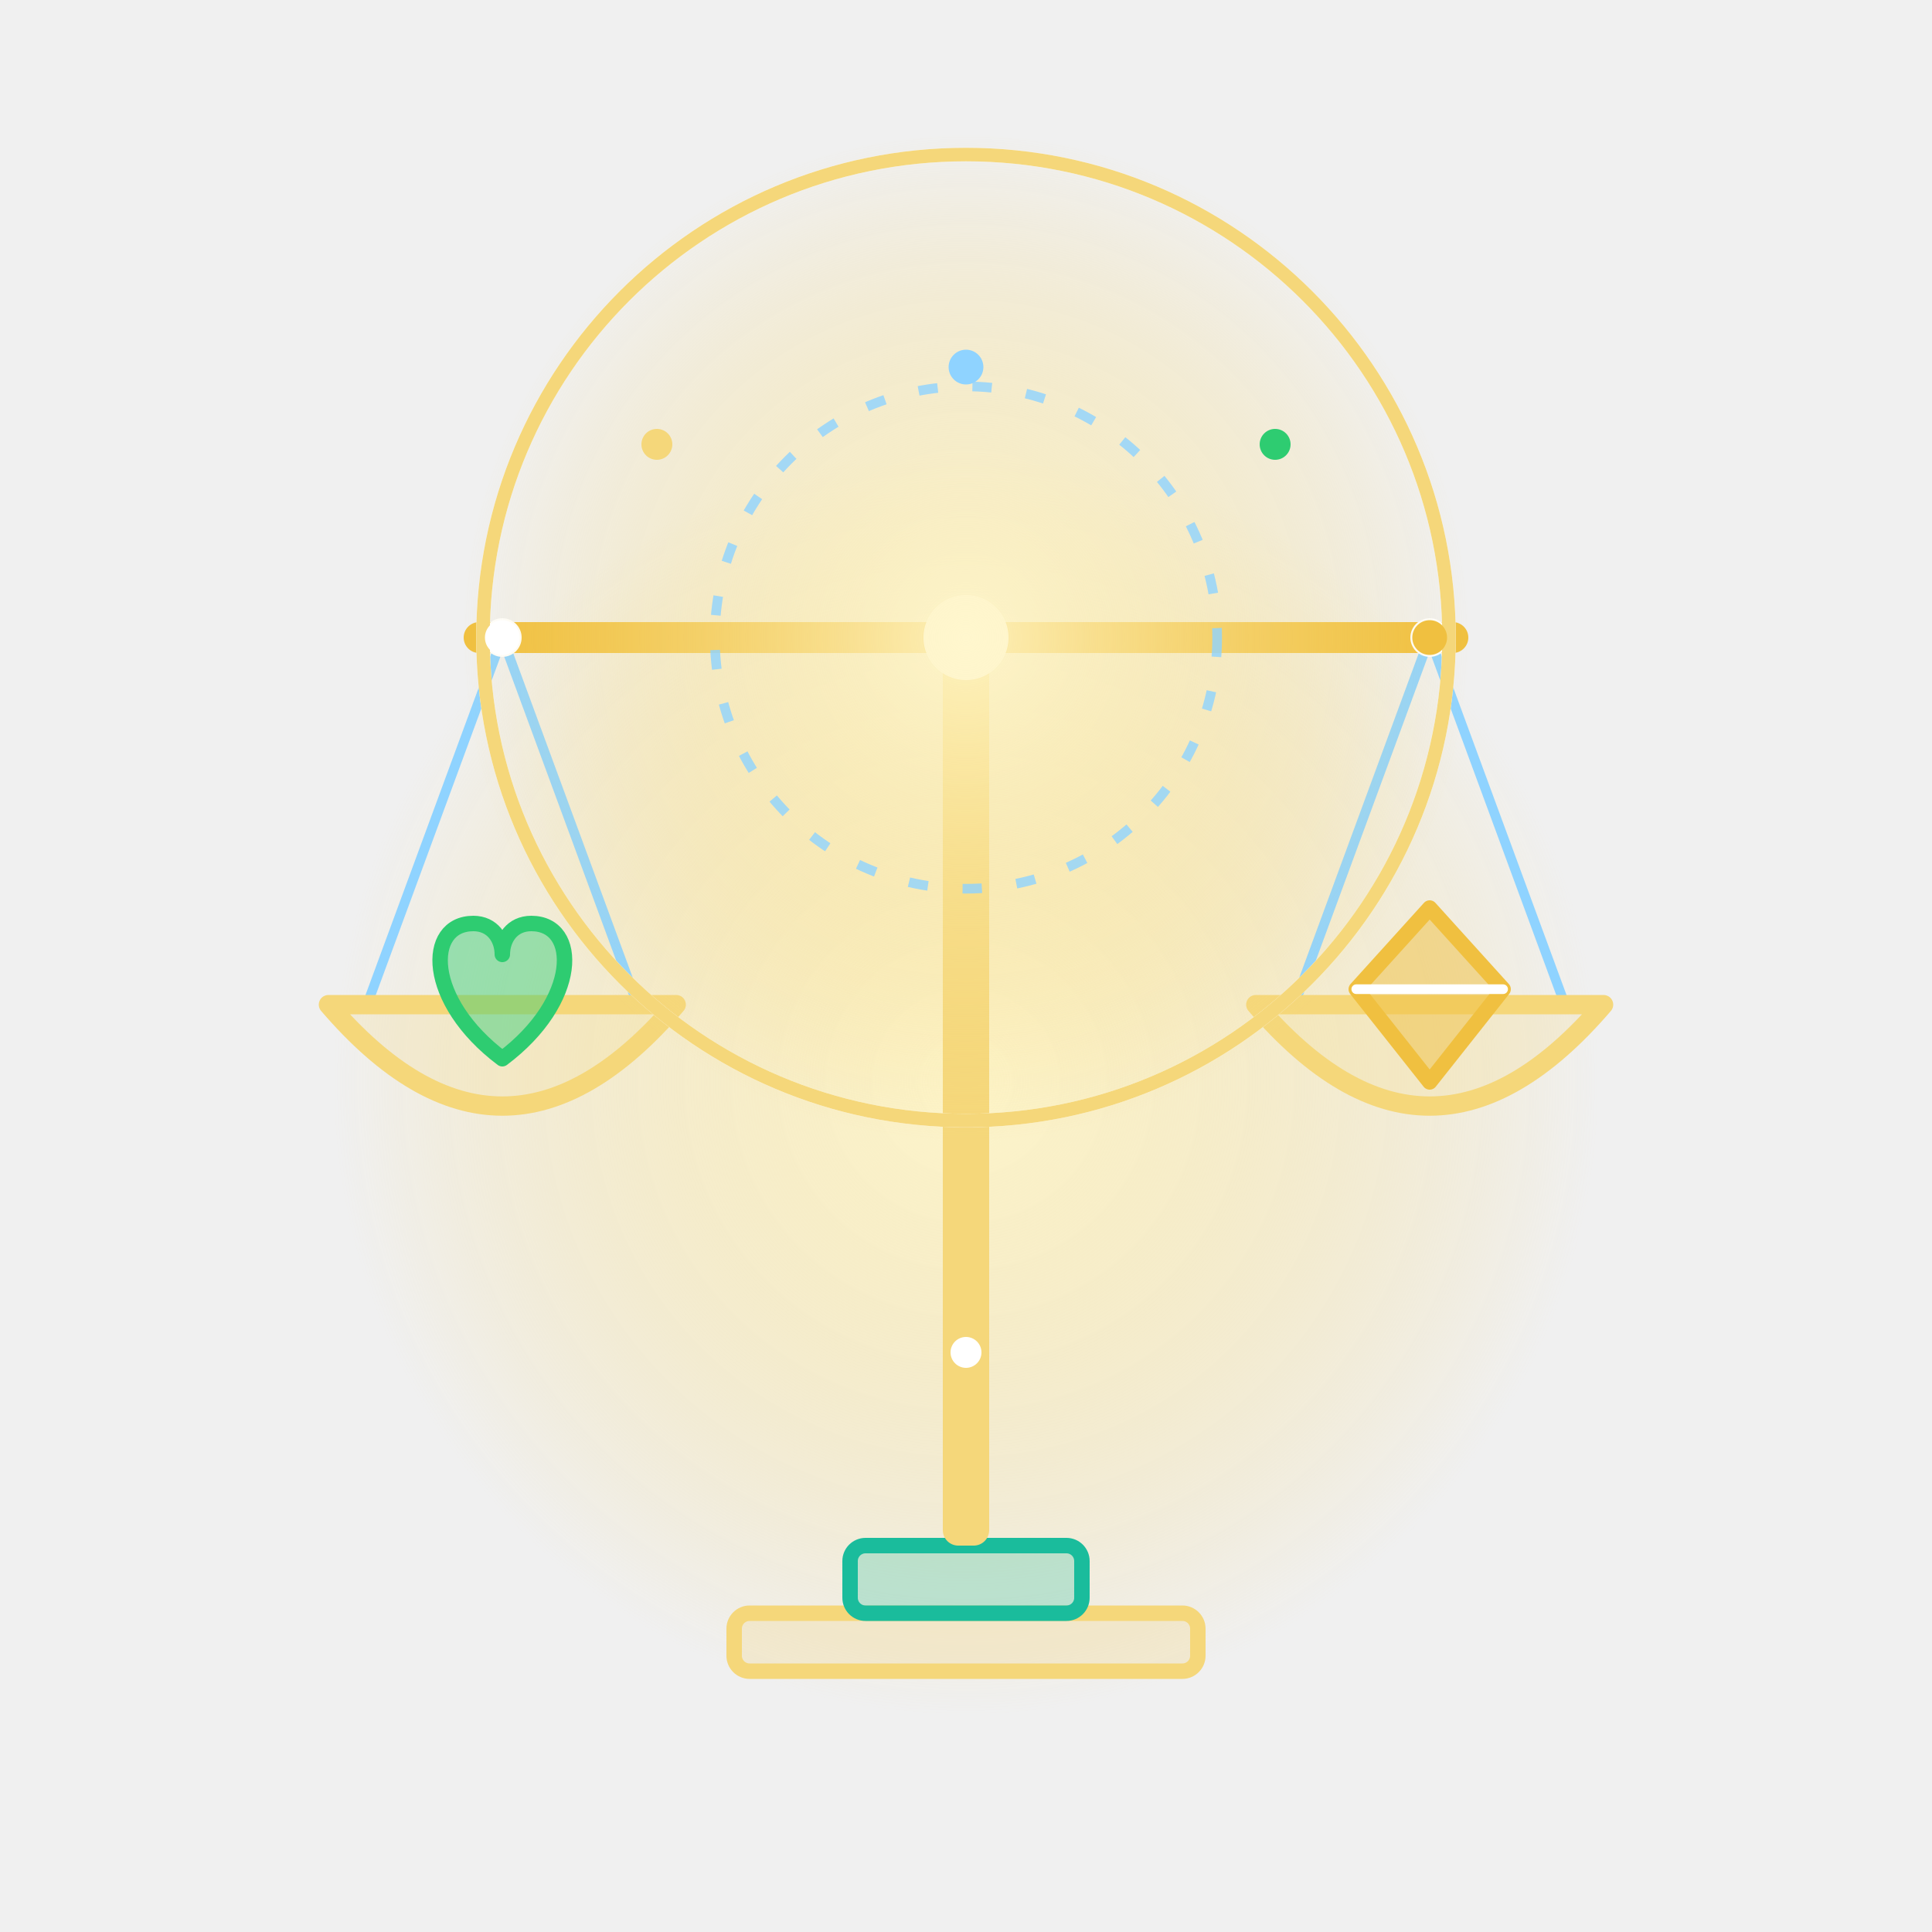
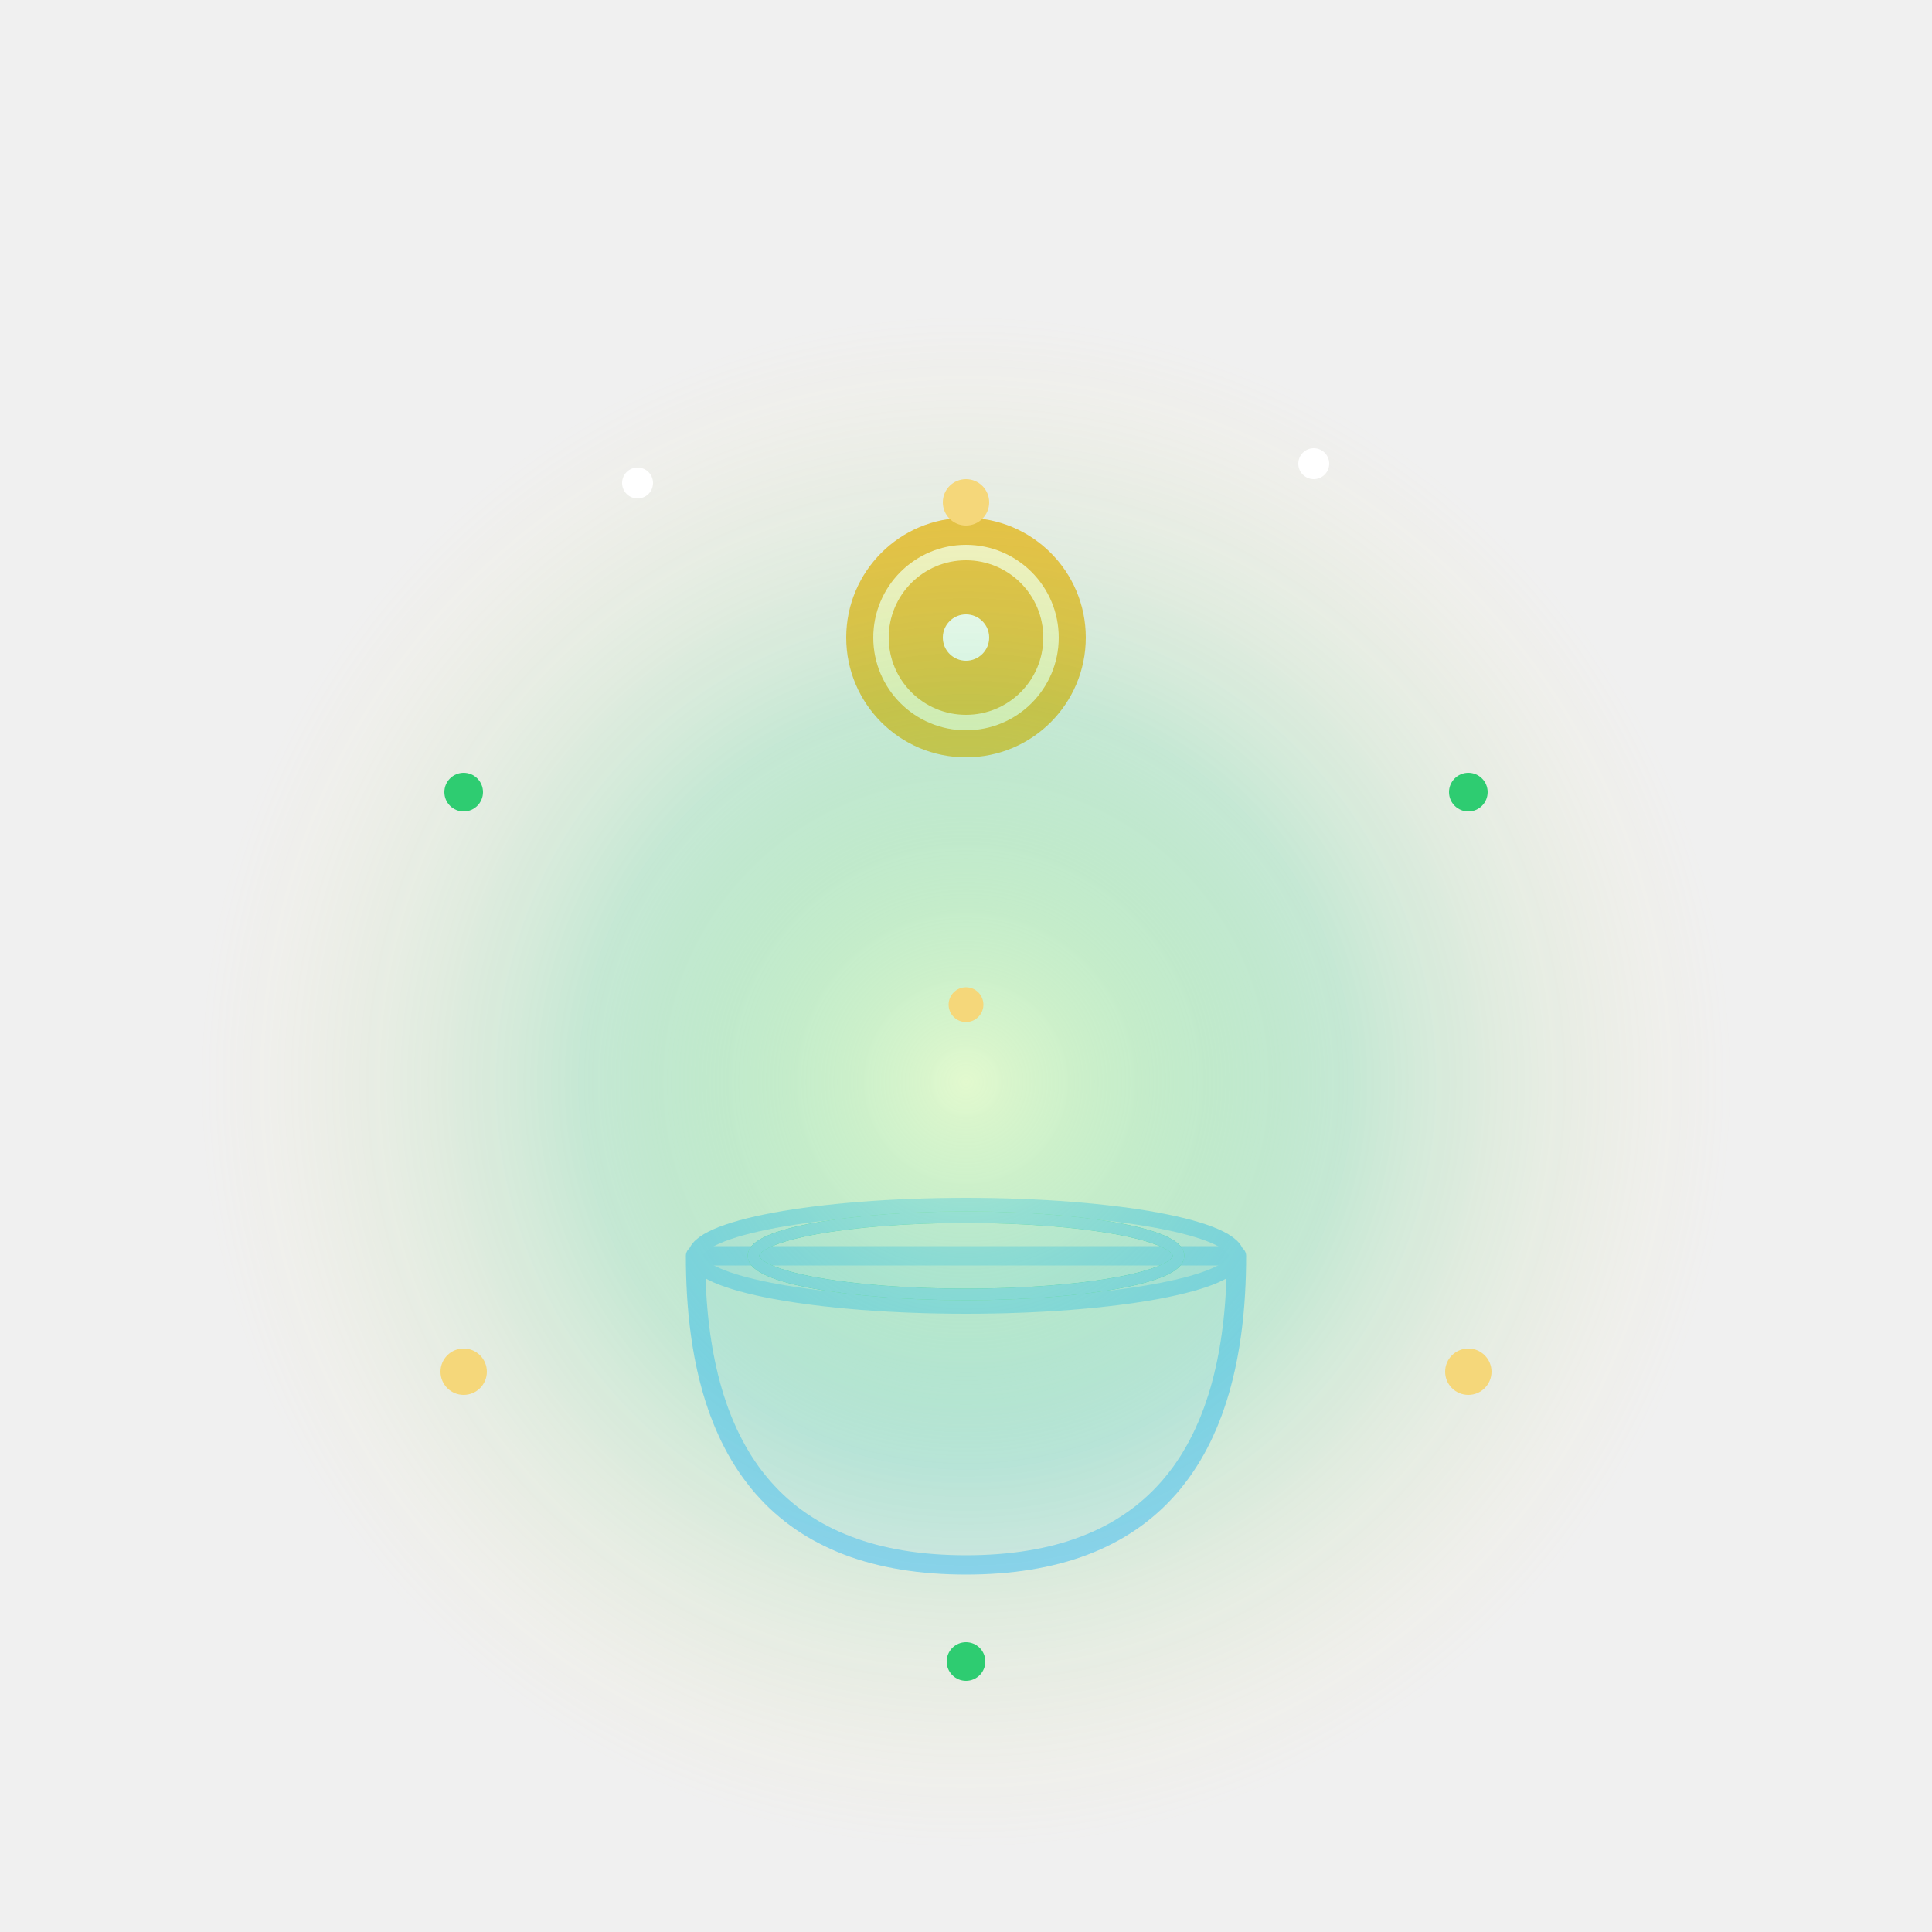
<svg xmlns="http://www.w3.org/2000/svg" viewBox="0 0 1000 1000">
  <defs>
    <radialGradient id="svg4-glow" cx="50%" cy="50%" r="50%">
-       <stop offset="0" stop-color="#fff6c8" stop-opacity="0.9" />
+       <stop offset="0" stop-color="#d9ffb8" stop-opacity="0.6" />
+       <stop offset="0.5" stop-color="#2ecc71" stop-opacity="0.22" />
      <stop offset="1" stop-color="#f5d77a" stop-opacity="0" />
    </radialGradient>
    <style>
-       /* Stage 1 (0-2s): the balance scale appears */
-       @keyframes svg4-k1 {
-         0%   { transform: scale(0.65); opacity: 0.7; }
-         30%  { transform: scale(1);    opacity: 1; }
-         90%  { transform: scale(1);    opacity: 1; }
-         100% { transform: scale(0.65); opacity: 0.7; }
+       @keyframes svg4-coin {
+         0%   { transform: translateY(0) scale(0.6); opacity: 0.7; }
+         30%  { transform: translateY(0) scale(1); opacity: 1; }
+         38%  { transform: translateY(0) scale(1); opacity: 1; }
+         54%  { transform: translateY(270px) scale(0.85); opacity: 1; }
+         60%  { transform: translateY(300px) scale(0.7); opacity: 0; }
+         92%  { transform: translateY(300px) scale(0.7); opacity: 0; }
+         96%  { transform: translateY(0) scale(0.6); opacity: 0; }
+         100% { transform: translateY(0) scale(0.6); opacity: 0.7; }
      }
-       /* Stage 2 (2-4s): the intention and its result drop into the pans */
      @keyframes svg4-k2 {
-         0%, 30%  { opacity: 0; }
-         42%, 88% { opacity: 1; }
-         100%     { opacity: 0; }
+         0%, 28%   { opacity: 0; }
+         42%, 86%  { opacity: 1; }
+         100%      { opacity: 0; }
      }
-       @keyframes svg4-drop {
-         0%, 30%   { transform: translateY(-110px); }
-         46%       { transform: translateY(8px); }
-         52%, 100% { transform: translateY(0); }
+       @keyframes svg4-k3 {
+         0%, 63%   { opacity: 0; transform: scale(0.85); }
+         78%, 88%  { opacity: 1; transform: scale(1); }
+         100%      { opacity: 0; transform: scale(0.85); }
      }
-       /* Stage 3 (4-6s): balance is complete, light spreads */
-       @keyframes svg4-k3 {
-         0%, 63%  { opacity: 0; }
-         75%, 88% { opacity: 1; }
-         100%     { opacity: 0; }
+       @keyframes svg4-ra {
+         0%, 55%  { opacity: 0; transform: scale(0.2); }
+         58%      { opacity: 0.9; transform: scale(0.3); }
+         80%      { opacity: 0; transform: scale(1.7); }
+         100%     { opacity: 0; transform: scale(1.7); }
      }
-       @keyframes svg4-wave {
-         0%   { transform: scale(0.4); opacity: 0; }
-         20%  { opacity: 0.9; }
-         100% { transform: scale(1.6); opacity: 0; }
+       @keyframes svg4-rb {
+         0%, 61%  { opacity: 0; transform: scale(0.2); }
+         64%      { opacity: 0.8; transform: scale(0.3); }
+         86%      { opacity: 0; transform: scale(1.7); }
+         100%     { opacity: 0; transform: scale(1.7); }
      }
-       @keyframes svg4-pulse {
-         0%, 100% { transform: scale(0.9); opacity: 0.55; }
-         50%      { transform: scale(1.1); opacity: 1; }
-       }
-       @keyframes svg4-twinkle {
-         0%, 100% { opacity: 0.2; transform: scale(0.7); }
-         50%      { opacity: 1;   transform: scale(1.2); }
+       @keyframes svg4-rc {
+         0%, 67%  { opacity: 0; transform: scale(0.2); }
+         70%      { opacity: 0.7; transform: scale(0.3); }
+         92%      { opacity: 0; transform: scale(1.7); }
+         100%     { opacity: 0; transform: scale(1.7); }
      }
      @keyframes svg4-spin { from { transform: rotate(0deg); } to { transform: rotate(360deg); } }
- 
-       .svg4-s1 { animation: svg4-k1 6s ease-in-out infinite; transform-origin: 500px 860px; }
+       @keyframes svg4-twinkle { 0%, 100% { opacity: 0.35; } 50% { opacity: 1; } }
+       .svg4-s1 { animation: svg4-coin 6s ease-in-out infinite; transform-origin: 500px 330px; }
      .svg4-s2 { animation: svg4-k2 6s ease-in-out infinite; }
-       .svg4-s3 { animation: svg4-k3 6s ease-in-out infinite; }
- 
-       .svg4-halo1 { animation: svg4-pulse 3s ease-in-out infinite; transform-origin: 500px 560px; }
-       .svg4-pivot { animation: svg4-pulse 3s ease-in-out infinite; transform-origin: 500px 330px; }
- 
-       .svg4-heart { animation: svg4-drop 6s ease-in infinite; }
-       .svg4-gem   { animation: svg4-drop 6s ease-in infinite; }
- 
-       .svg4-halo3 { animation: svg4-pulse 3s ease-in-out infinite; transform-origin: 500px 330px; }
-       .svg4-ring  { animation: svg4-spin 6s linear infinite; transform-origin: 500px 330px; }
-       .svg4-w1 { animation: svg4-wave 3s ease-out infinite;     transform-origin: 500px 330px; }
-       .svg4-w2 { animation: svg4-wave 3s ease-out infinite -1.5s; transform-origin: 500px 330px; }
-       .svg4-sp1 { animation: svg4-twinkle 2s ease-in-out infinite;       transform-origin: 260px 330px; }
-       .svg4-sp2 { animation: svg4-twinkle 2s ease-in-out infinite -0.7s; transform-origin: 740px 330px; }
-       .svg4-sp3 { animation: svg4-twinkle 3s ease-in-out infinite -1.4s; transform-origin: 500px 190px; }
-       .svg4-sp4 { animation: svg4-twinkle 3s ease-in-out infinite -0.5s; transform-origin: 340px 230px; }
-       .svg4-sp5 { animation: svg4-twinkle 2s ease-in-out infinite -1.2s; transform-origin: 660px 230px; }
-       .svg4-sp6 { animation: svg4-twinkle 2s ease-in-out infinite -0.3s; transform-origin: 500px 700px; }
+       .svg4-s3 { animation: svg4-k3 6s ease-in-out infinite; transform-origin: 500px 560px; }
+       .svg4-r1 { animation: svg4-ra 6s ease-out infinite; transform-origin: 500px 650px; }
+       .svg4-r2 { animation: svg4-rb 6s ease-out infinite; transform-origin: 500px 650px; }
+       .svg4-r3 { animation: svg4-rc 6s ease-out infinite; transform-origin: 500px 650px; }
+       .svg4-ring { animation: svg4-spin 6s linear infinite; transform-origin: 500px 560px; }
+       .svg4-tw { animation: svg4-twinkle 2s ease-in-out infinite; }
+       .svg4-tw2 { animation: svg4-twinkle 2s ease-in-out infinite; animation-delay: -1s; }
    </style>
  </defs>
  <g class="svg4-s1">
-     <circle class="svg4-halo1" cx="500" cy="560" r="330" fill="url(#svg4-glow)" />
-     <rect x="380" y="835" width="240" height="30" rx="8" fill="#f5d77a" fill-opacity="0.25" stroke="#f5d77a" stroke-width="8" />
-     <rect x="440" y="800" width="120" height="35" rx="8" fill="#1abc9c" fill-opacity="0.25" stroke="#1abc9c" stroke-width="8" />
-     <rect x="488" y="340" width="24" height="460" rx="8" fill="#f5d77a" />
-     <rect x="240" y="322" width="520" height="16" rx="8" fill="#f0c040" />
-     <circle class="svg4-pivot" cx="500" cy="330" r="22" fill="#ffffff" />
-     <path d="M260 330 L190 520 M260 330 L330 520" fill="none" stroke="#8fd3ff" stroke-width="5" stroke-linecap="round" />
-     <path d="M740 330 L670 520 M740 330 L810 520" fill="none" stroke="#8fd3ff" stroke-width="5" stroke-linecap="round" />
-     <path d="M170 520 Q260 625 350 520 Z" fill="#f5d77a" fill-opacity="0.2" stroke="#f5d77a" stroke-width="10" stroke-linejoin="round" />
-     <path d="M650 520 Q740 625 830 520 Z" fill="#f5d77a" fill-opacity="0.2" stroke="#f5d77a" stroke-width="10" stroke-linejoin="round" />
-     <circle cx="260" cy="330" r="10" fill="#ffffff" />
-     <circle cx="740" cy="330" r="10" fill="#ffffff" />
+     <circle cx="500" cy="330" r="62" fill="#f0c040" />
+     <circle cx="500" cy="330" r="44" fill="none" stroke="#fff6c8" stroke-width="8" />
+     <circle cx="500" cy="330" r="12" fill="#ffffff" />
  </g>
  <g class="svg4-s2">
-     <g class="svg4-heart">
-       <path d="M260 548 C220 518 220 478 245 478 C255 478 260 486 260 494 C260 486 265 478 275 478 C300 478 300 518 260 548 Z" fill="#2ecc71" fill-opacity="0.45" stroke="#2ecc71" stroke-width="8" stroke-linejoin="round" />
-     </g>
-     <g class="svg4-gem">
-       <path d="M740 470 L778 512 L740 560 L702 512 Z" fill="#f0c040" fill-opacity="0.5" stroke="#f0c040" stroke-width="8" stroke-linejoin="round" />
-       <path d="M702 512 L778 512" stroke="#ffffff" stroke-width="5" stroke-linecap="round" fill="none" />
-     </g>
+     <path d="M360 650 Q360 810 500 810 Q640 810 640 650 Z" fill="#8fd3ff" fill-opacity="0.18" stroke="#8fd3ff" stroke-width="10" stroke-linejoin="round" />
+     <ellipse cx="500" cy="650" rx="140" ry="26" fill="#8fd3ff" fill-opacity="0.25" stroke="#8fd3ff" stroke-width="8" />
+     <ellipse class="svg4-r1" cx="500" cy="650" rx="110" ry="20" fill="none" stroke="#ffffff" stroke-width="6" />
+     <ellipse class="svg4-r2" cx="500" cy="650" rx="110" ry="20" fill="none" stroke="#1abc9c" stroke-width="6" />
+     <ellipse class="svg4-r3" cx="500" cy="650" rx="110" ry="20" fill="none" stroke="#8fd3ff" stroke-width="6" />
  </g>
  <g class="svg4-s3">
-     <circle class="svg4-halo3" cx="500" cy="330" r="260" fill="url(#svg4-glow)" />
+     <circle cx="500" cy="560" r="400" fill="url(#svg4-glow)" />
    <g class="svg4-ring">
-       <circle cx="500" cy="330" r="130" fill="none" stroke="#8fd3ff" stroke-width="5" stroke-dasharray="10 18" opacity="0.8" />
+       <circle cx="500" cy="260" r="12" fill="#f5d77a" />
+       <circle cx="760" cy="410" r="10" fill="#2ecc71" />
+       <circle cx="760" cy="710" r="12" fill="#f5d77a" />
+       <circle cx="500" cy="860" r="10" fill="#2ecc71" />
+       <circle cx="240" cy="710" r="12" fill="#f5d77a" />
+       <circle cx="240" cy="410" r="10" fill="#2ecc71" />
    </g>
-     <circle class="svg4-w1" cx="500" cy="330" r="250" fill="none" stroke="#ffffff" stroke-width="7" />
-     <circle class="svg4-w2" cx="500" cy="330" r="250" fill="none" stroke="#f5d77a" stroke-width="7" />
-     <circle class="svg4-sp1" cx="260" cy="330" r="9" fill="#ffffff" />
-     <circle class="svg4-sp2" cx="740" cy="330" r="9" fill="#f0c040" />
-     <circle class="svg4-sp3" cx="500" cy="190" r="9" fill="#8fd3ff" />
-     <circle class="svg4-sp4" cx="340" cy="230" r="8" fill="#f5d77a" />
-     <circle class="svg4-sp5" cx="660" cy="230" r="8" fill="#2ecc71" />
-     <circle class="svg4-sp6" cx="500" cy="700" r="8" fill="#ffffff" />
+     <circle class="svg4-tw" cx="330" cy="250" r="8" fill="#ffffff" />
+     <circle class="svg4-tw2" cx="680" cy="240" r="8" fill="#ffffff" />
+     <circle class="svg4-tw2" cx="500" cy="520" r="9" fill="#f5d77a" />
  </g>
</svg>
